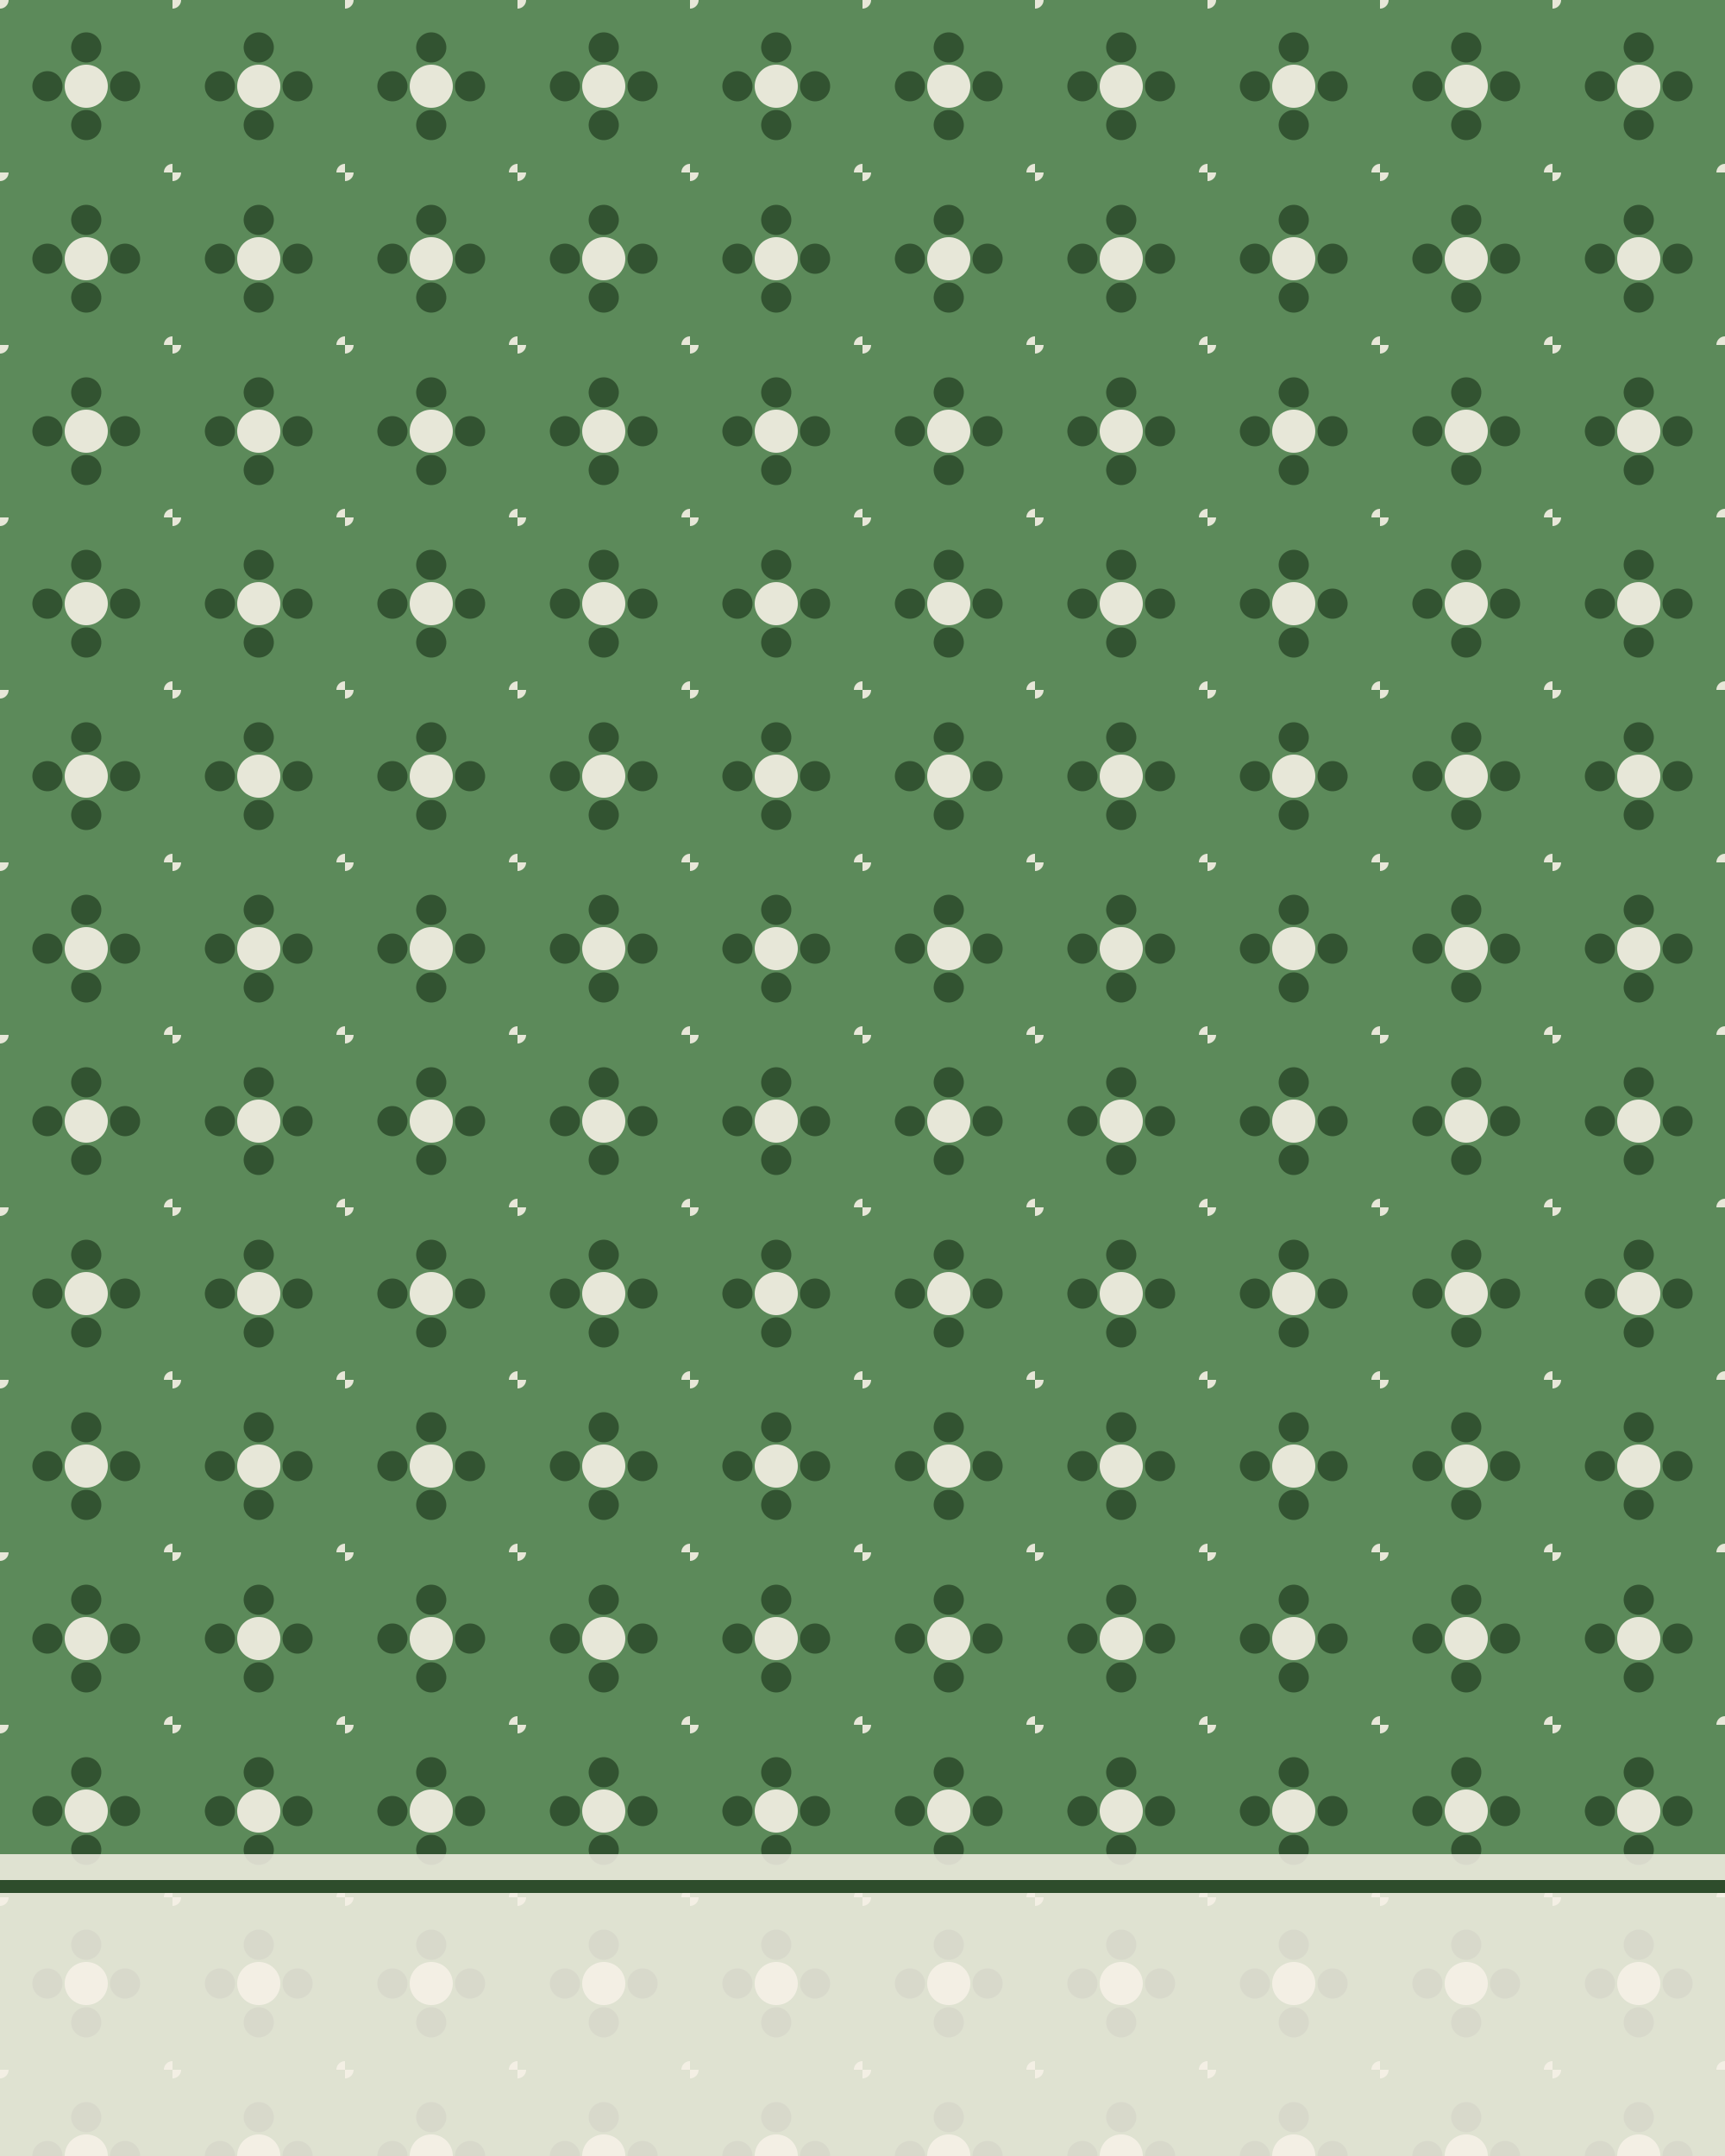
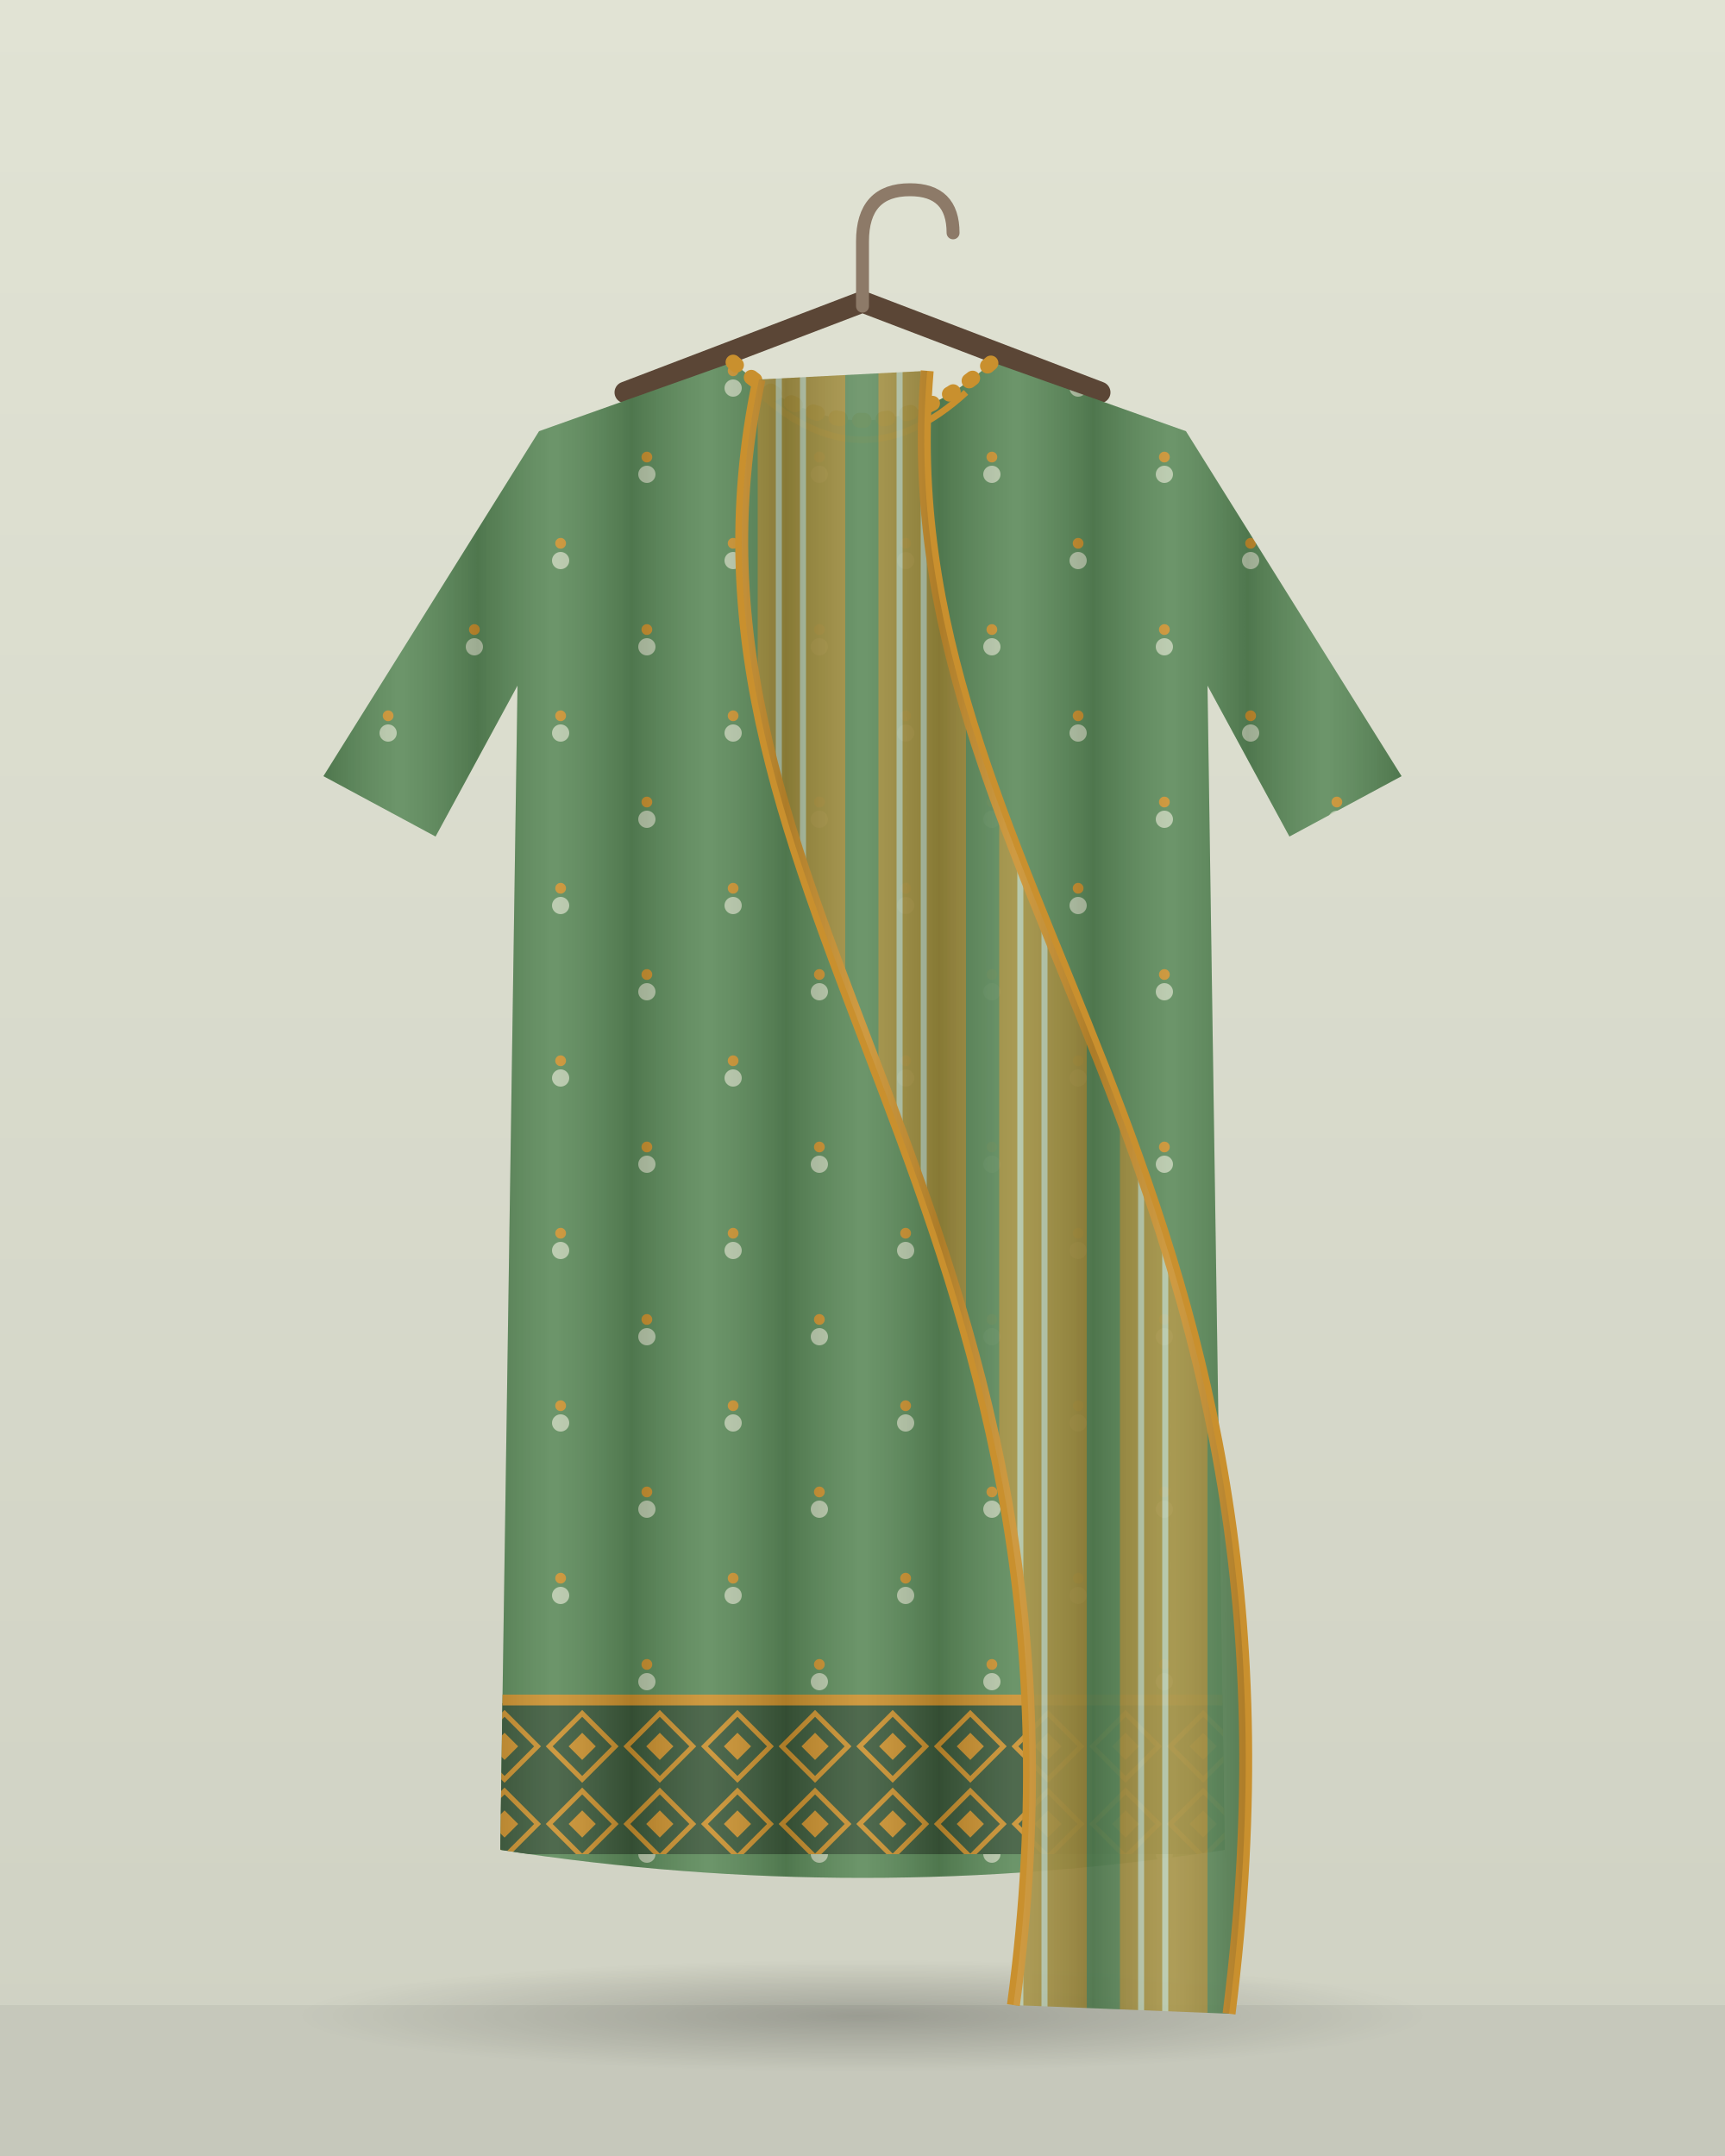
<svg xmlns="http://www.w3.org/2000/svg" viewBox="0 0 800 1000" width="800" height="1000">
  <defs>
+     <linearGradient id="bg" x2="0" y2="1">
+       <stop offset="0" stop-color="#e1e3d4" />
+       <stop offset="1" stop-color="#cfd1c3" />
+     </linearGradient>
+     <radialGradient id="sh">
+       <stop offset="0" stop-color="#000" stop-opacity=".22" />
+       <stop offset="1" stop-color="#000" stop-opacity="0" />
+     </radialGradient>
    <pattern id="p" width="80" height="80" patternUnits="userSpaceOnUse">
-       <circle cx="40" cy="40" r="10" fill="#f6f1e6" />
-       <circle cx="40" cy="22" r="7" fill="#2e4d2c" />
-       <circle cx="40" cy="58" r="7" fill="#2e4d2c" />
-       <circle cx="22" cy="40" r="7" fill="#2e4d2c" />
-       <circle cx="58" cy="40" r="7" fill="#2e4d2c" />
-       <circle cx="0" cy="0" r="4" fill="#f6f1e6" />
-       <circle cx="80" cy="80" r="4" fill="#f6f1e6" />
+       <rect width="80" height="80" fill="#5c8a5a" />
+       <g transform="scale(1)">
+         <g fill="#b6c7a9">
+           <circle cx="20" cy="20" r="4" />
+           <circle cx="60" cy="60" r="4" />
+         </g>
+         <g fill="#c9902e">
+           <circle cx="20" cy="12" r="2.5" />
+           <circle cx="60" cy="52" r="2.5" />
+         </g>
+       </g>
    </pattern>
+     <pattern id="d" width="56" height="56" patternUnits="userSpaceOnUse">
+       <rect width="56" height="56" fill="#a38e3d" />
+       <g transform="scale(0.7)">
+         <rect width="22" height="80" fill="#5c8a5a" />
+         <rect x="34" width="4" height="80" fill="#b6c7a9" />
+         <rect x="50" width="4" height="80" fill="#b6c7a9" />
+       </g>
+     </pattern>
+     <pattern id="b" width="36" height="36" patternUnits="userSpaceOnUse">
+       <rect width="36" height="36" fill="#3c5a3b" />
+       <g transform="scale(0.45)">
+         <path d="M40 6 74 40 40 74 6 40Z" fill="none" stroke="#c9902e" stroke-width="5" />
+         <path d="M40 26 54 40 40 54 26 40Z" fill="#c9902e" />
+       </g>
+     </pattern>
+     <linearGradient id="f" x1="150" x2="650" gradientUnits="userSpaceOnUse">
+       <stop offset="0" stop-color="#000" stop-opacity="0.14" />
+       <stop offset="0.071" stop-color="#fff" stop-opacity="0.1" />
+       <stop offset="0.143" stop-color="#000" stop-opacity="0.14" />
+       <stop offset="0.214" stop-color="#fff" stop-opacity="0.1" />
+       <stop offset="0.286" stop-color="#000" stop-opacity="0.14" />
+       <stop offset="0.357" stop-color="#fff" stop-opacity="0.1" />
+       <stop offset="0.429" stop-color="#000" stop-opacity="0.14" />
+       <stop offset="0.5" stop-color="#fff" stop-opacity="0.1" />
+       <stop offset="0.571" stop-color="#000" stop-opacity="0.14" />
+       <stop offset="0.643" stop-color="#fff" stop-opacity="0.1" />
+       <stop offset="0.714" stop-color="#000" stop-opacity="0.14" />
+       <stop offset="0.786" stop-color="#fff" stop-opacity="0.1" />
+       <stop offset="0.857" stop-color="#000" stop-opacity="0.14" />
+       <stop offset="0.929" stop-color="#fff" stop-opacity="0.1" />
+       <stop offset="1" stop-color="#000" stop-opacity="0.14" />
+     </linearGradient>
+     <clipPath id="k">
+       <path d="M250 200 340 168Q400 222 460 168L550 200 650 360 598 388 560 318 568 858Q400 884 232 858L240 318 202 388 150 360Z" />
+     </clipPath>
  </defs>
-   <rect width="800" height="1000" fill="#5c8a5a" />
-   <rect width="800" height="1000" fill="url(#p)" transform="scale(1)" opacity="0.9" />
-   <rect x="0" y="860" width="800" height="140" fill="#f6f1e6" opacity="0.85" />
-   <rect x="0" y="872" width="800" height="6" fill="#2e4d2c" />
+   <rect width="800" height="1000" fill="url(#bg)" />
+   <rect y="930" width="800" height="70" fill="#c6c8bb" />
+   <ellipse cx="400" cy="935" rx="260" ry="26" fill="url(#sh)" />
+   <path d="M290 182 400 140 510 182" fill="none" stroke="#5b4636" stroke-width="10" stroke-linecap="round" />
+   <path d="M400 142V112q0-24 22-24 20 0 20 20" fill="none" stroke="#8d7a68" stroke-width="6" stroke-linecap="round" />
+   <g clip-path="url(#k)">
+     <rect width="800" height="1000" fill="url(#p)" />
+     <rect y="790" width="800" height="70" fill="url(#b)" />
+     <rect y="786" width="800" height="5" fill="#c9902e" />
+     <rect width="800" height="1000" fill="url(#f)" />
+   </g>
+   <path d="M340 168Q400 222 460 168" fill="none" stroke="#c9902e" stroke-width="7" stroke-dasharray="2 9" stroke-linecap="round" />
+   <path d="M352 182Q400 226 448 182" fill="none" stroke="#c9902e" stroke-width="3" />
+   <path d="M352 176C300 420 520 560 470 930L570 934C620 540 410 410 430 172Z" fill="url(#d)" opacity=".93" />
+   <path d="M352 176C300 420 520 560 470 930M430 172C410 410 620 540 570 934" fill="none" stroke="#c9902e" stroke-width="6" />
+   <path d="M352 176C300 420 520 560 470 930L570 934C620 540 410 410 430 172Z" fill="url(#f)" />
</svg>
